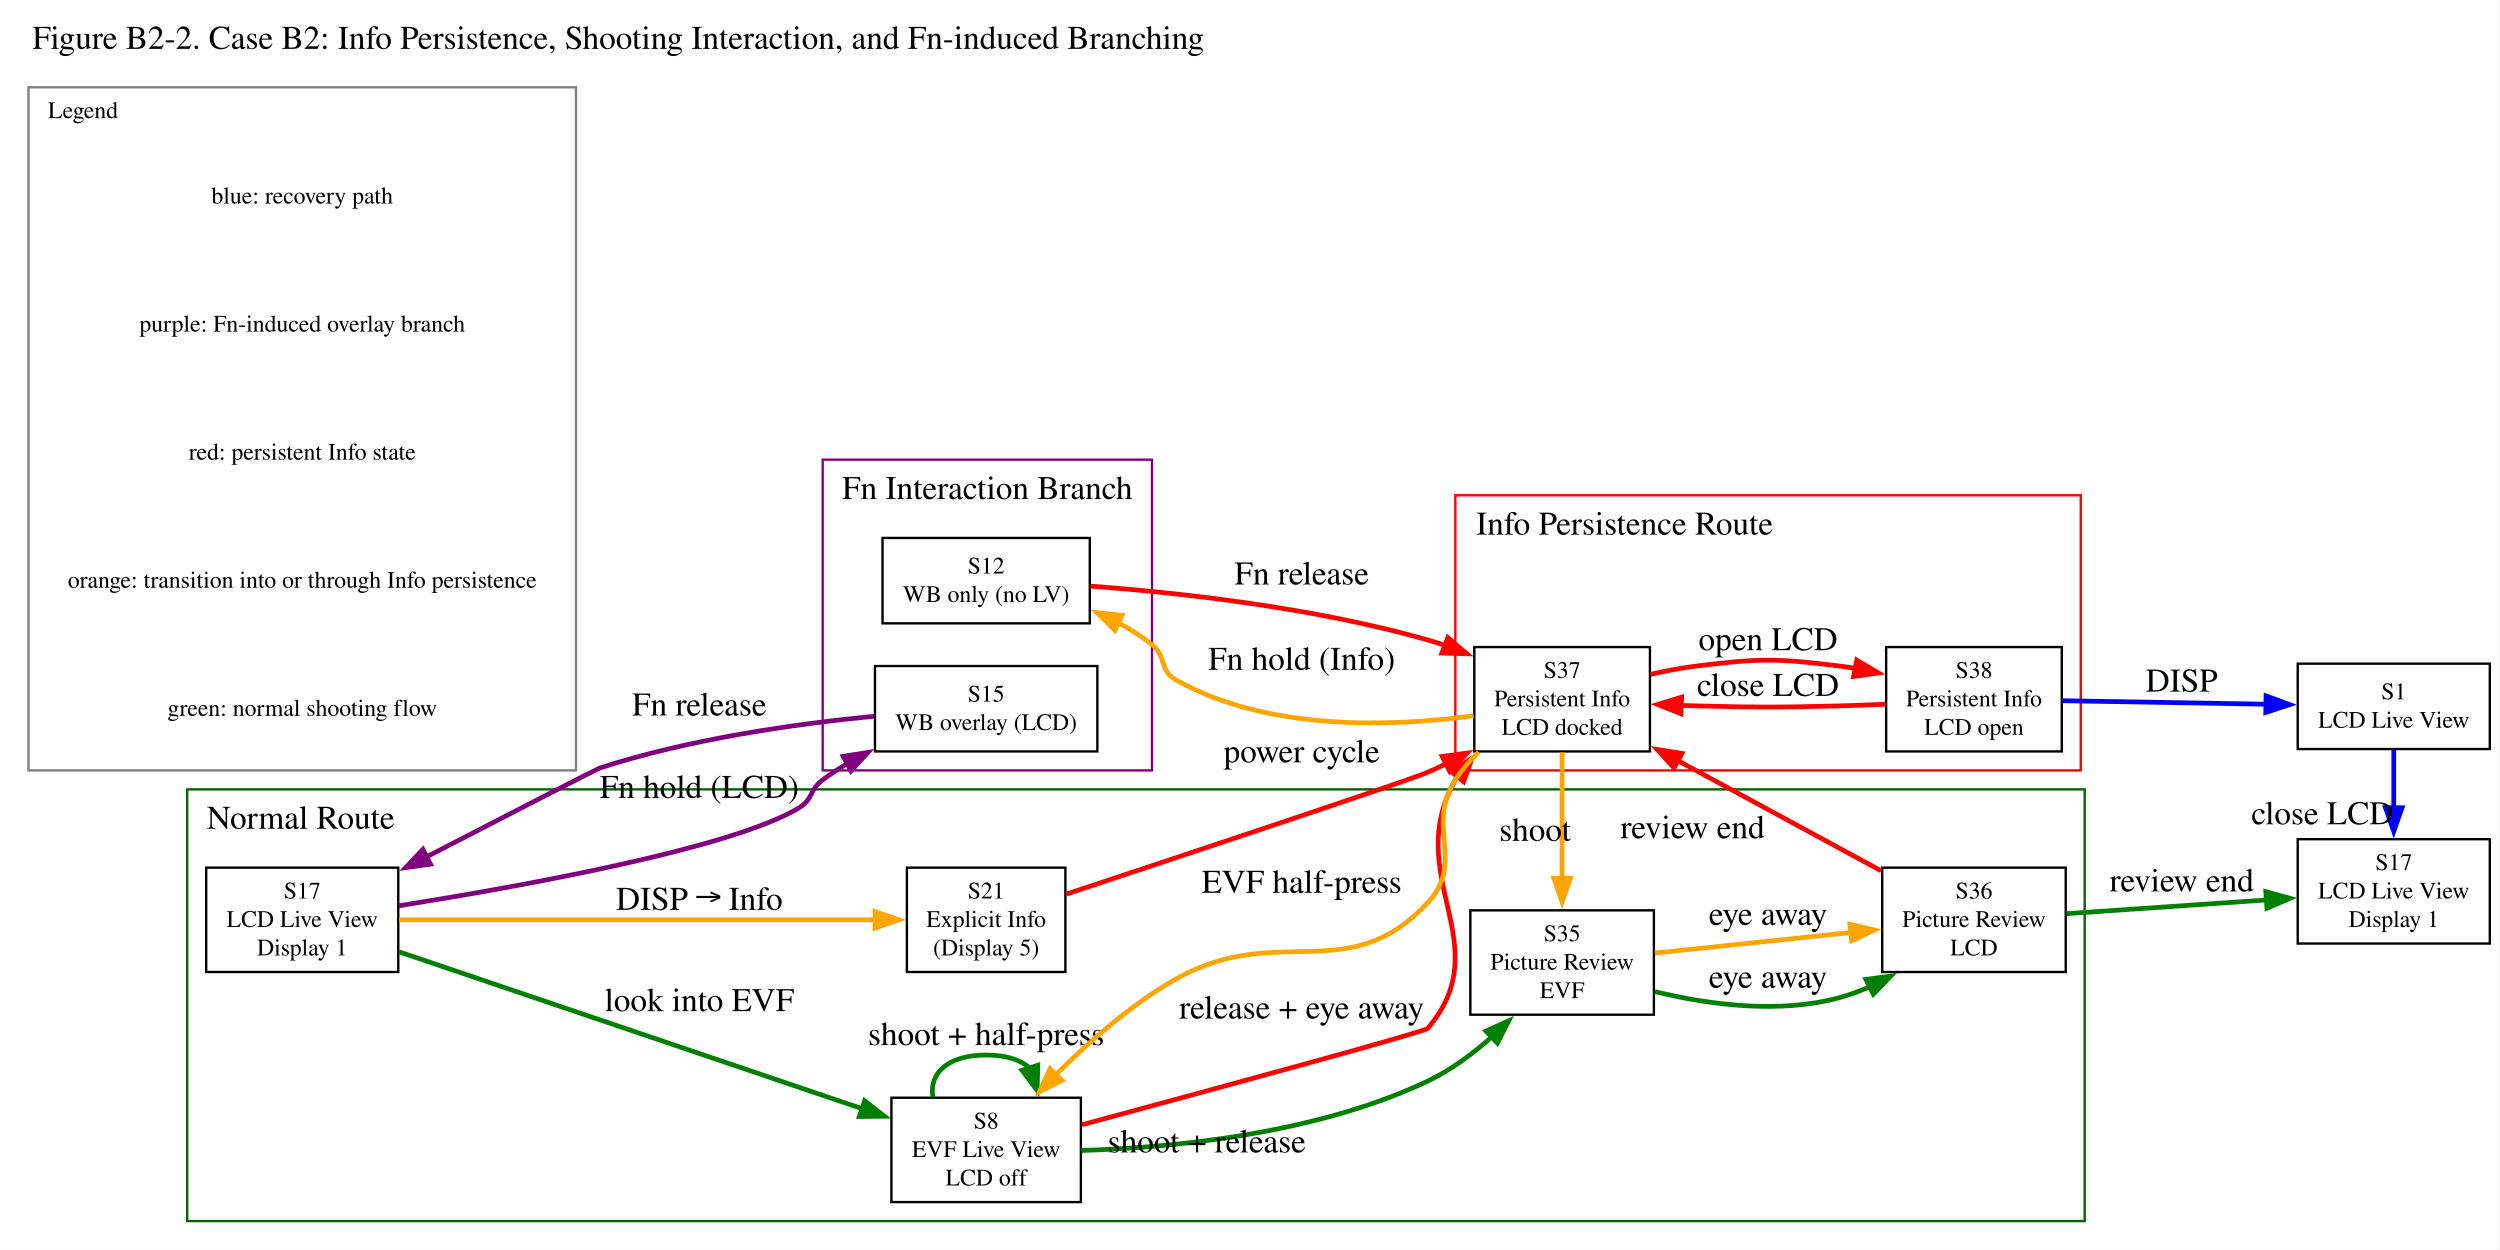
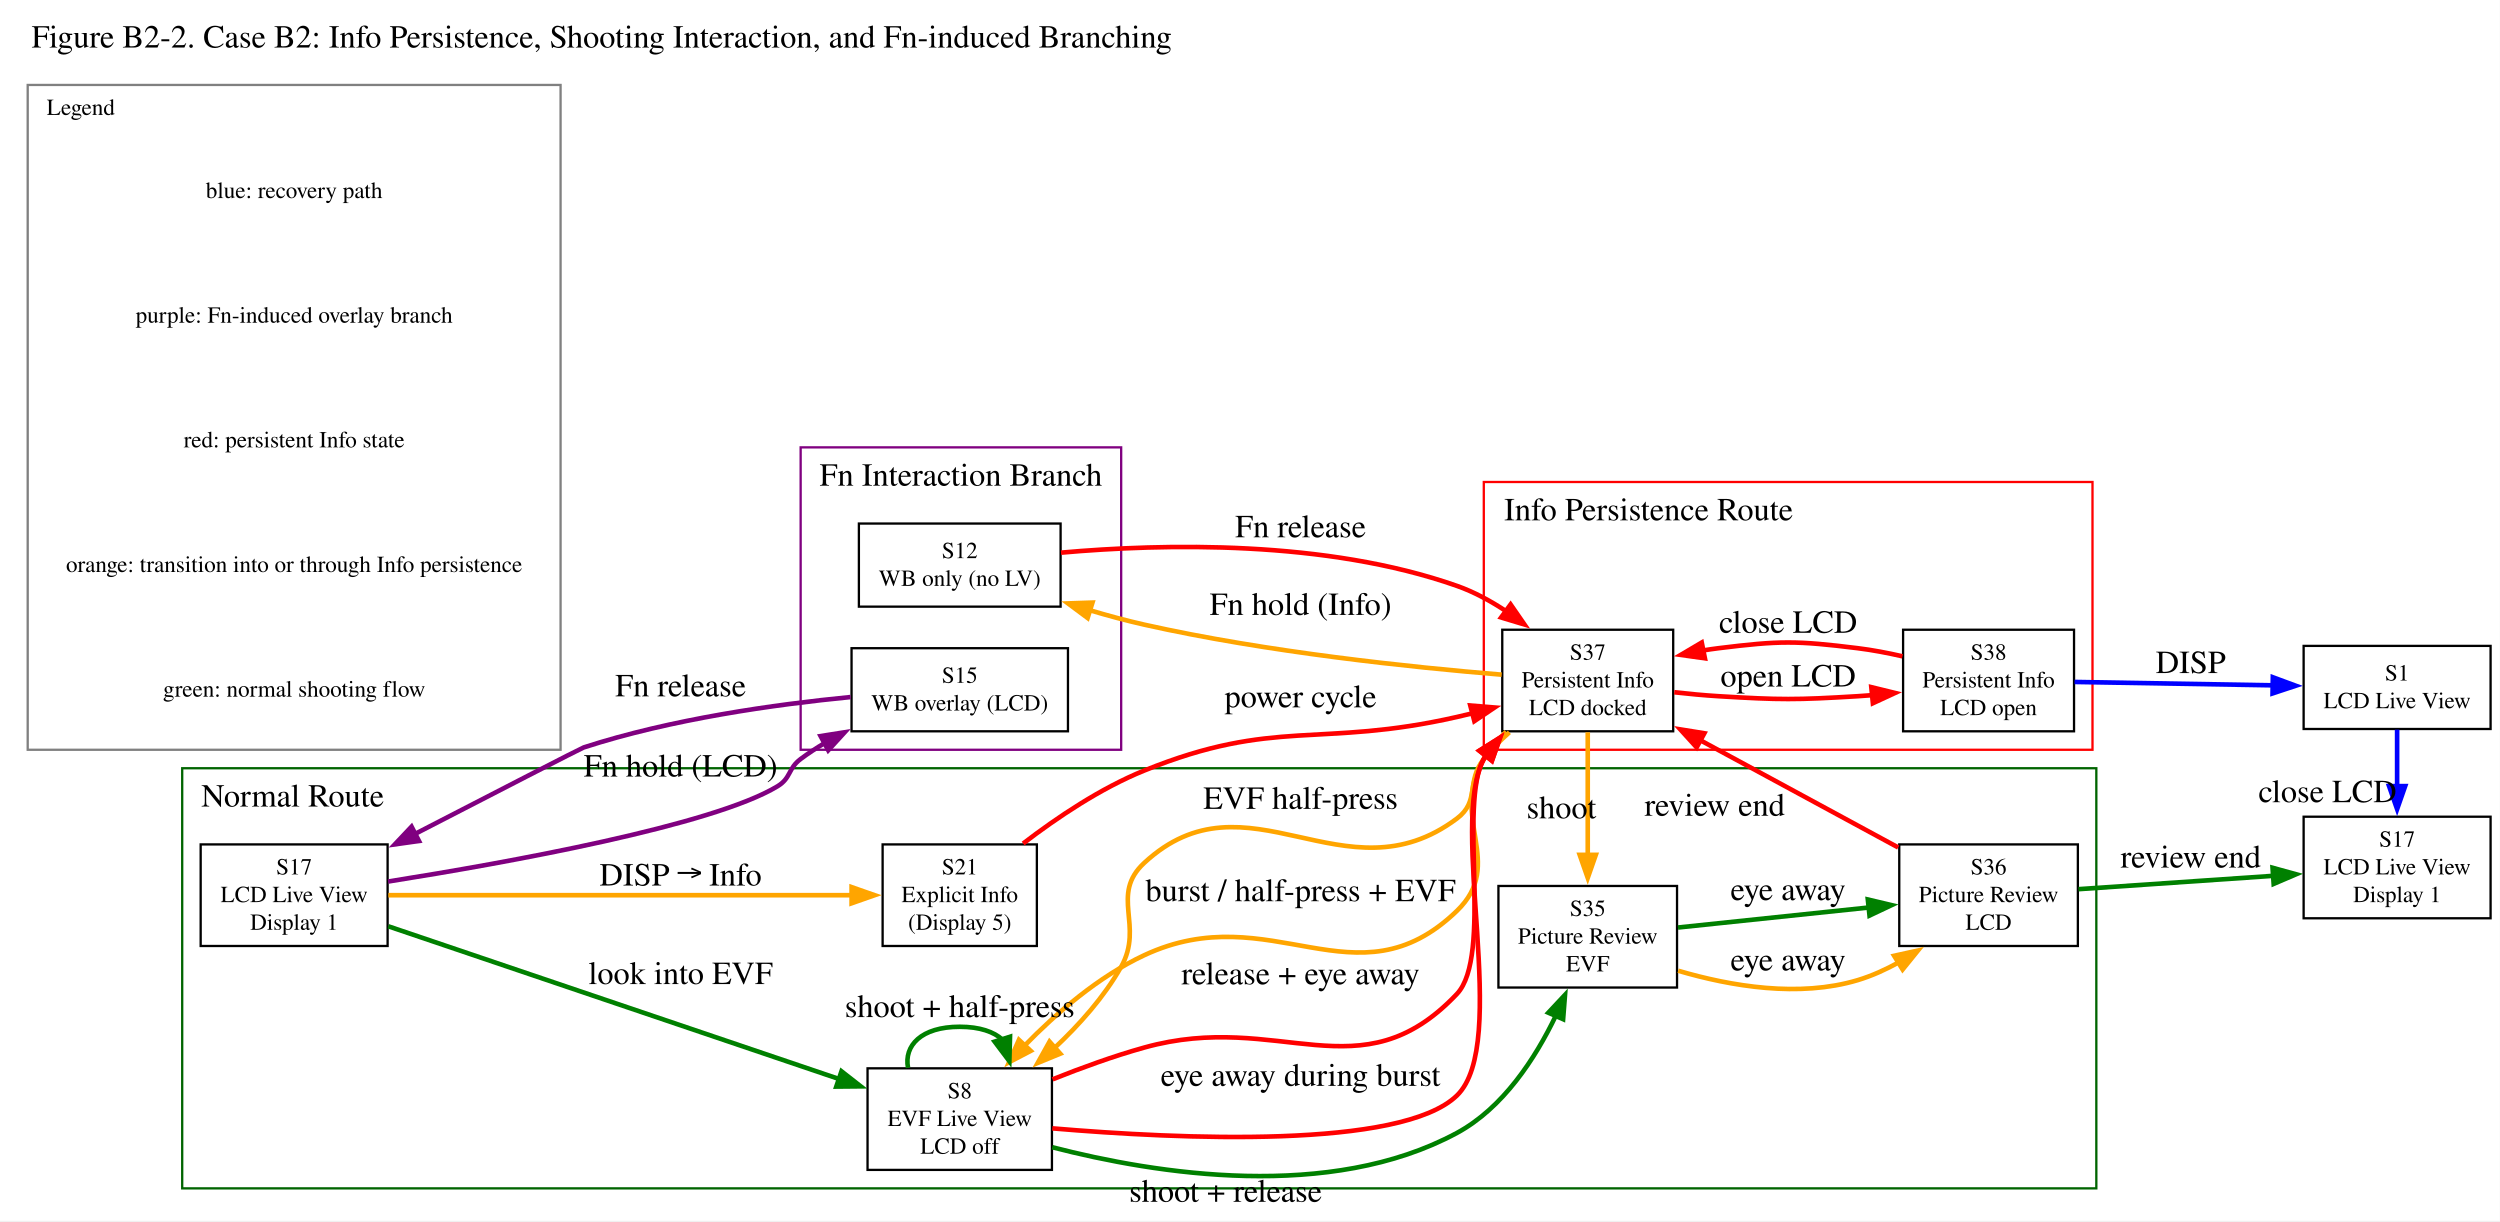
- <svg xmlns="http://www.w3.org/2000/svg" width="1054pt" height="527pt" viewBox="0.00 0.00 1054.00 527.00">
-   <g id="graph0" class="graph" transform="scale(1 1) rotate(0) translate(4 522.8)">
-     <polygon fill="white" stroke="none" points="-4,4 -4,-522.8 1049.7,-522.8 1049.7,4 -4,4" />
-     <text xml:space="preserve" text-anchor="middle" x="256.65" y="-502.2" font-family="Times,serif" font-size="14.00">Figure B2-2. Case B2: Info Persistence, Shooting Interaction, and Fn-induced Branching</text>
+ <svg xmlns="http://www.w3.org/2000/svg" width="1083pt" height="529pt" viewBox="0.00 0.00 1083.00 529.00">
+   <g id="graph0" class="graph" transform="scale(1 1) rotate(0) translate(4 524.82)">
+     <polygon fill="white" stroke="none" points="-4,4 -4,-524.82 1078.92,-524.82 1078.92,4 -4,4" />
+     <text xml:space="preserve" text-anchor="middle" x="256.65" y="-504.22" font-family="Times,serif" font-size="14.00">Figure B2-2. Case B2: Info Persistence, Shooting Interaction, and Fn-induced Branching</text>
    <g id="clust2" class="cluster">
-       <polygon fill="none" stroke="darkgreen" points="74.93,-8 74.93,-190 874.91,-190 874.91,-8 74.93,-8" />
-       <text xml:space="preserve" text-anchor="middle" x="122.78" y="-173.4" font-family="Times,serif" font-size="14.00">Normal Route</text>
+       <polygon fill="none" stroke="darkgreen" points="74.93,-10.02 74.93,-192.02 904.13,-192.02 904.13,-10.02 74.93,-10.02" />
+       <text xml:space="preserve" text-anchor="middle" x="122.78" y="-175.42" font-family="Times,serif" font-size="14.00">Normal Route</text>
    </g>
    <g id="clust3" class="cluster">
-       <polygon fill="none" stroke="red" points="609.57,-198 609.57,-314 873.25,-314 873.25,-198 609.57,-198" />
-       <text xml:space="preserve" text-anchor="middle" x="680.94" y="-297.4" font-family="Times,serif" font-size="14.00">Info Persistence Route</text>
+       <polygon fill="none" stroke="red" points="638.78,-200.02 638.78,-316.02 902.47,-316.02 902.47,-200.02 638.78,-200.02" />
+       <text xml:space="preserve" text-anchor="middle" x="710.16" y="-299.42" font-family="Times,serif" font-size="14.00">Info Persistence Route</text>
    </g>
    <g id="clust4" class="cluster">
-       <polygon fill="none" stroke="purple" points="342.84,-198 342.84,-329 481.69,-329 481.69,-198 342.84,-198" />
-       <text xml:space="preserve" text-anchor="middle" x="412.26" y="-312.4" font-family="Times,serif" font-size="14.00">Fn Interaction Branch</text>
+       <polygon fill="none" stroke="purple" points="342.84,-200.02 342.84,-331.02 481.69,-331.02 481.69,-200.02 342.84,-200.02" />
+       <text xml:space="preserve" text-anchor="middle" x="412.26" y="-314.42" font-family="Times,serif" font-size="14.00">Fn Interaction Branch</text>
    </g>
    <g id="clust6" class="cluster">
-       <polygon fill="none" stroke="gray" points="8,-198 8,-486 238.84,-486 238.84,-198 8,-198" />
-       <text xml:space="preserve" text-anchor="middle" x="30.99" y="-473" font-family="Times,serif" font-size="10.00">Legend</text>
+       <polygon fill="none" stroke="gray" points="8,-200.02 8,-488.02 238.84,-488.02 238.84,-200.02 8,-200.02" />
+       <text xml:space="preserve" text-anchor="middle" x="30.99" y="-475.02" font-family="Times,serif" font-size="10.00">Legend</text>
    </g>
    <g id="node1" class="node">
-       <polygon fill="none" stroke="black" points="458.64,-242 364.89,-242 364.89,-206 458.64,-206 458.64,-242" />
-       <text xml:space="preserve" text-anchor="middle" x="411.76" y="-227" font-family="Times,serif" font-size="10.00">S15</text>
-       <text xml:space="preserve" text-anchor="middle" x="411.76" y="-215" font-family="Times,serif" font-size="10.00">WB overlay (LCD)</text>
+       <polygon fill="none" stroke="black" points="458.64,-244.02 364.89,-244.02 364.89,-208.02 458.64,-208.02 458.64,-244.02" />
+       <text xml:space="preserve" text-anchor="middle" x="411.76" y="-229.02" font-family="Times,serif" font-size="10.00">S15</text>
+       <text xml:space="preserve" text-anchor="middle" x="411.76" y="-217.02" font-family="Times,serif" font-size="10.00">WB overlay (LCD)</text>
+     </g>
+     <g id="node5" class="node">
+       <polygon fill="none" stroke="black" points="163.91,-159.02 82.93,-159.02 82.93,-115.02 163.91,-115.02 163.91,-159.02" />
+       <text xml:space="preserve" text-anchor="middle" x="123.42" y="-146.02" font-family="Times,serif" font-size="10.00">S17</text>
+       <text xml:space="preserve" text-anchor="middle" x="123.42" y="-134.02" font-family="Times,serif" font-size="10.00">LCD Live View</text>
+       <text xml:space="preserve" text-anchor="middle" x="123.42" y="-122.02" font-family="Times,serif" font-size="10.00">Display 1</text>
+     </g>
+     <g id="edge17" class="edge">
+       <path fill="none" stroke="purple" stroke-width="2" d="M364.48,-222.86C331.59,-219.65 286.71,-213.33 248.84,-201.02 247.81,-200.69 209.43,-180.92 175.57,-163.45" />
+       <polygon fill="purple" stroke="purple" stroke-width="2" points="177.5,-160.51 167.01,-159.03 174.29,-166.73 177.5,-160.51" />
+       <text xml:space="preserve" text-anchor="middle" x="290.84" y="-223.17" font-family="Times,serif" font-size="14.00">Fn release</text>
+     </g>
+     <g id="node2" class="node">
+       <polygon fill="none" stroke="black" points="455.45,-298.02 368.07,-298.02 368.07,-262.02 455.45,-262.02 455.45,-298.02" />
+       <text xml:space="preserve" text-anchor="middle" x="411.76" y="-283.02" font-family="Times,serif" font-size="10.00">S12</text>
+       <text xml:space="preserve" text-anchor="middle" x="411.76" y="-271.02" font-family="Times,serif" font-size="10.00">WB only (no LV)</text>
    </g>
    <g id="node3" class="node">
-       <polygon fill="none" stroke="black" points="163.91,-157 82.93,-157 82.93,-113 163.91,-113 163.91,-157" />
-       <text xml:space="preserve" text-anchor="middle" x="123.42" y="-144" font-family="Times,serif" font-size="10.00">S17</text>
-       <text xml:space="preserve" text-anchor="middle" x="123.42" y="-132" font-family="Times,serif" font-size="10.00">LCD Live View</text>
-       <text xml:space="preserve" text-anchor="middle" x="123.42" y="-120" font-family="Times,serif" font-size="10.00">Display 1</text>
+       <polygon fill="none" stroke="black" points="720.83,-252.02 646.78,-252.02 646.78,-208.02 720.83,-208.02 720.83,-252.02" />
+       <text xml:space="preserve" text-anchor="middle" x="683.81" y="-239.02" font-family="Times,serif" font-size="10.00">S37</text>
+       <text xml:space="preserve" text-anchor="middle" x="683.81" y="-227.02" font-family="Times,serif" font-size="10.00">Persistent Info</text>
+       <text xml:space="preserve" text-anchor="middle" x="683.81" y="-215.02" font-family="Times,serif" font-size="10.00">LCD docked</text>
+     </g>
+     <g id="edge19" class="edge">
+       <path fill="none" stroke="red" stroke-width="2" d="M455.63,-285.41C499.92,-289.35 570.37,-290.99 627.12,-271.02 634.63,-268.38 641.98,-264.36 648.75,-259.85" />
+       <polygon fill="red" stroke="red" stroke-width="2" points="650.39,-262.99 656.42,-254.27 646.27,-257.33 650.39,-262.99" />
+       <text xml:space="preserve" text-anchor="middle" x="559.4" y="-292.07" font-family="Times,serif" font-size="14.00">Fn release</text>
+     </g>
+     <g id="edge18" class="edge">
+       <path fill="none" stroke="orange" stroke-width="2" d="M646.52,-232.55C607.81,-235.73 544.88,-242.28 491.69,-254.22 483.93,-255.97 475.86,-258.15 467.96,-260.51" />
+       <polygon fill="orange" stroke="orange" stroke-width="2" points="467.16,-257.1 458.66,-263.42 469.25,-263.78 467.16,-257.1" />
+       <text xml:space="preserve" text-anchor="middle" x="559.4" y="-258.42" font-family="Times,serif" font-size="14.00">Fn hold (Info)</text>
+     </g>
+     <g id="node4" class="node">
+       <polygon fill="none" stroke="black" points="894.47,-252.02 820.42,-252.02 820.42,-208.02 894.47,-208.02 894.47,-252.02" />
+       <text xml:space="preserve" text-anchor="middle" x="857.44" y="-239.02" font-family="Times,serif" font-size="10.00">S38</text>
+       <text xml:space="preserve" text-anchor="middle" x="857.44" y="-227.02" font-family="Times,serif" font-size="10.00">Persistent Info</text>
+       <text xml:space="preserve" text-anchor="middle" x="857.44" y="-215.02" font-family="Times,serif" font-size="10.00">LCD open</text>
    </g>
    <g id="edge15" class="edge">
-       <path fill="none" stroke="purple" stroke-width="2" d="M364.48,-220.83C331.59,-217.63 286.71,-211.31 248.84,-199 247.81,-198.67 209.43,-178.9 175.57,-161.42" />
-       <polygon fill="purple" stroke="purple" stroke-width="2" points="177.5,-158.48 167.01,-157.01 174.29,-164.7 177.5,-158.48" />
-       <text xml:space="preserve" text-anchor="middle" x="290.84" y="-221.15" font-family="Times,serif" font-size="14.00">Fn release</text>
-     </g>
-     <g id="node2" class="node">
-       <polygon fill="none" stroke="black" points="455.45,-296 368.07,-296 368.07,-260 455.45,-260 455.45,-296" />
-       <text xml:space="preserve" text-anchor="middle" x="411.76" y="-281" font-family="Times,serif" font-size="10.00">S12</text>
-       <text xml:space="preserve" text-anchor="middle" x="411.76" y="-269" font-family="Times,serif" font-size="10.00">WB only (no LV)</text>
+       <path fill="none" stroke="red" stroke-width="2" d="M721.29,-224.93C727.68,-224.22 734.27,-223.6 740.49,-223.22 767.23,-221.6 774.02,-221.6 800.76,-223.22 802.9,-223.35 805.08,-223.51 807.28,-223.69" />
+       <polygon fill="red" stroke="red" stroke-width="2" points="806.65,-227.15 816.95,-224.63 807.33,-220.18 806.65,-227.15" />
+       <text xml:space="preserve" text-anchor="middle" x="770.62" y="-227.42" font-family="Times,serif" font-size="14.00">open LCD</text>
+     </g>
+     <g id="node7" class="node">
+       <polygon fill="none" stroke="black" points="451.7,-62.02 371.82,-62.02 371.82,-18.02 451.7,-18.02 451.7,-62.02" />
+       <text xml:space="preserve" text-anchor="middle" x="411.76" y="-49.02" font-family="Times,serif" font-size="10.00">S8</text>
+       <text xml:space="preserve" text-anchor="middle" x="411.76" y="-37.02" font-family="Times,serif" font-size="10.00">EVF Live View</text>
+       <text xml:space="preserve" text-anchor="middle" x="411.76" y="-25.02" font-family="Times,serif" font-size="10.00">LCD off</text>
+     </g>
+     <g id="edge7" class="edge">
+       <path fill="none" stroke="orange" stroke-width="2" d="M649.87,-207.57C645.84,-203.99 642.02,-200.12 638.78,-196.02 630.98,-186.15 637.19,-177.77 627.12,-170.22 578.49,-133.75 536.31,-192.31 491.69,-151.02 476.65,-137.11 491.74,-123.88 481.69,-106.02 474.33,-92.96 463.56,-80.89 452.71,-70.73" />
+       <polygon fill="orange" stroke="orange" stroke-width="2" points="455.31,-68.36 445.51,-64.34 450.66,-73.59 455.31,-68.36" />
+       <text xml:space="preserve" text-anchor="middle" x="559.4" y="-174.42" font-family="Times,serif" font-size="14.00">EVF half-press</text>
+     </g>
+     <g id="edge10" class="edge">
+       <path fill="none" stroke="orange" stroke-width="2" d="M648.45,-207.85C644.74,-204.27 641.38,-200.32 638.78,-196.02 623.4,-170.62 648.48,-150.86 627.12,-130.22 583.39,-87.99 546.78,-136.74 491.69,-111.02 471.96,-101.82 453.63,-85.99 439.61,-71.61" />
+       <polygon fill="orange" stroke="orange" stroke-width="2" points="442.51,-69.58 433.12,-64.67 437.4,-74.36 442.51,-69.58" />
+       <text xml:space="preserve" text-anchor="middle" x="559.4" y="-134.42" font-family="Times,serif" font-size="14.00">burst / half-press + EVF</text>
    </g>
    <g id="node9" class="node">
-       <polygon fill="none" stroke="black" points="691.61,-250 617.57,-250 617.57,-206 691.61,-206 691.61,-250" />
-       <text xml:space="preserve" text-anchor="middle" x="654.59" y="-237" font-family="Times,serif" font-size="10.00">S37</text>
-       <text xml:space="preserve" text-anchor="middle" x="654.59" y="-225" font-family="Times,serif" font-size="10.00">Persistent Info</text>
-       <text xml:space="preserve" text-anchor="middle" x="654.59" y="-213" font-family="Times,serif" font-size="10.00">LCD docked</text>
-     </g>
-     <g id="edge17" class="edge">
-       <path fill="none" stroke="red" stroke-width="2" d="M455.76,-275.7C493.75,-272.85 550.34,-266.58 597.9,-253 600.31,-252.31 602.75,-251.54 605.19,-250.7" />
-       <polygon fill="red" stroke="red" stroke-width="2" points="606.38,-253.99 614.48,-247.16 603.89,-247.45 606.38,-253.99" />
-       <text xml:space="preserve" text-anchor="middle" x="544.79" y="-276.39" font-family="Times,serif" font-size="14.00">Fn release</text>
+       <polygon fill="none" stroke="black" points="722.49,-141.02 645.12,-141.02 645.12,-97.02 722.49,-97.02 722.49,-141.02" />
+       <text xml:space="preserve" text-anchor="middle" x="683.81" y="-128.02" font-family="Times,serif" font-size="10.00">S35</text>
+       <text xml:space="preserve" text-anchor="middle" x="683.81" y="-116.02" font-family="Times,serif" font-size="10.00">Picture Review</text>
+       <text xml:space="preserve" text-anchor="middle" x="683.81" y="-104.02" font-family="Times,serif" font-size="10.00">EVF</text>
+     </g>
+     <g id="edge11" class="edge">
+       <path fill="none" stroke="orange" stroke-width="2" d="M683.81,-207.59C683.81,-192.33 683.81,-171.82 683.81,-154.37" />
+       <polygon fill="orange" stroke="orange" stroke-width="2" points="687.31,-154.51 683.81,-144.51 680.31,-154.51 687.31,-154.51" />
+       <text xml:space="preserve" text-anchor="middle" x="672.41" y="-170.32" font-family="Times,serif" font-size="14.00">shoot</text>
    </g>
    <g id="edge14" class="edge">
-       <path fill="none" stroke="purple" stroke-width="2" d="M164.14,-140.92C216.38,-149.22 304.84,-165.22 332.84,-182.2 338.72,-185.77 337.33,-189.88 342.84,-194 346.14,-196.47 349.68,-198.79 353.35,-200.96" />
-       <polygon fill="purple" stroke="purple" stroke-width="2" points="351.47,-203.93 361.94,-205.59 354.79,-197.77 351.47,-203.93" />
-       <text xml:space="preserve" text-anchor="middle" x="290.84" y="-186.4" font-family="Times,serif" font-size="14.00">Fn hold (LCD)</text>
-     </g>
-     <g id="node5" class="node">
-       <polygon fill="none" stroke="black" points="451.7,-60 371.82,-60 371.82,-16 451.7,-16 451.7,-60" />
-       <text xml:space="preserve" text-anchor="middle" x="411.76" y="-47" font-family="Times,serif" font-size="10.00">S8</text>
-       <text xml:space="preserve" text-anchor="middle" x="411.76" y="-35" font-family="Times,serif" font-size="10.00">EVF Live View</text>
-       <text xml:space="preserve" text-anchor="middle" x="411.76" y="-23" font-family="Times,serif" font-size="10.00">LCD off</text>
+       <path fill="none" stroke="red" stroke-width="2" d="M820.14,-240.51C813.74,-241.97 807.09,-243.24 800.76,-244.02 774.18,-247.31 767.07,-247.31 740.49,-244.02 738.32,-243.75 736.1,-243.43 733.87,-243.06" />
+       <polygon fill="red" stroke="red" stroke-width="2" points="734.57,-239.63 724.08,-241.11 733.2,-246.49 734.57,-239.63" />
+       <text xml:space="preserve" text-anchor="middle" x="770.62" y="-250.69" font-family="Times,serif" font-size="14.00">close LCD</text>
+     </g>
+     <g id="node11" class="node">
+       <polygon fill="none" stroke="black" points="1074.92,-245.02 993.93,-245.02 993.93,-209.02 1074.92,-209.02 1074.92,-245.02" />
+       <text xml:space="preserve" text-anchor="middle" x="1034.43" y="-230.02" font-family="Times,serif" font-size="10.00">S1</text>
+       <text xml:space="preserve" text-anchor="middle" x="1034.43" y="-218.02" font-family="Times,serif" font-size="10.00">LCD Live View</text>
+     </g>
+     <g id="edge21" class="edge">
+       <path fill="none" stroke="blue" stroke-width="2" d="M894.7,-229.4C919.59,-228.98 953.02,-228.4 980.82,-227.93" />
+       <polygon fill="blue" stroke="blue" stroke-width="2" points="980.59,-231.43 990.53,-227.76 980.47,-224.43 980.59,-231.43" />
+       <text xml:space="preserve" text-anchor="middle" x="945.03" y="-233.25" font-family="Times,serif" font-size="14.00">DISP</text>
+     </g>
+     <g id="edge16" class="edge">
+       <path fill="none" stroke="purple" stroke-width="2" d="M164.14,-142.94C216.38,-151.24 304.84,-167.24 332.84,-184.22 338.72,-187.79 337.33,-191.91 342.84,-196.02 346.14,-198.49 349.68,-200.81 353.35,-202.99" />
+       <polygon fill="purple" stroke="purple" stroke-width="2" points="351.47,-205.95 361.94,-207.61 354.79,-199.79 351.47,-205.95" />
+       <text xml:space="preserve" text-anchor="middle" x="290.84" y="-188.42" font-family="Times,serif" font-size="14.00">Fn hold (LCD)</text>
    </g>
    <g id="edge1" class="edge">
-       <path fill="none" stroke="green" stroke-width="2" d="M164.23,-121.51C215.24,-104.24 303.71,-74.26 359.64,-55.32" />
-       <polygon fill="green" stroke="green" stroke-width="2" points="360.53,-58.71 368.88,-52.19 358.28,-52.08 360.53,-58.71" />
-       <text xml:space="preserve" text-anchor="middle" x="290.84" y="-96.51" font-family="Times,serif" font-size="14.00">look into EVF</text>
+       <path fill="none" stroke="green" stroke-width="2" d="M164.23,-123.54C215.24,-106.26 303.71,-76.29 359.64,-57.34" />
+       <polygon fill="green" stroke="green" stroke-width="2" points="360.53,-60.74 368.88,-54.21 358.28,-54.11 360.53,-60.74" />
+       <text xml:space="preserve" text-anchor="middle" x="290.84" y="-98.53" font-family="Times,serif" font-size="14.00">look into EVF</text>
+     </g>
+     <g id="node8" class="node">
+       <polygon fill="none" stroke="black" points="445.17,-159.02 378.35,-159.02 378.35,-115.02 445.17,-115.02 445.17,-159.02" />
+       <text xml:space="preserve" text-anchor="middle" x="411.76" y="-146.02" font-family="Times,serif" font-size="10.00">S21</text>
+       <text xml:space="preserve" text-anchor="middle" x="411.76" y="-134.02" font-family="Times,serif" font-size="10.00">Explicit Info</text>
+       <text xml:space="preserve" text-anchor="middle" x="411.76" y="-122.02" font-family="Times,serif" font-size="10.00">(Display 5)</text>
+     </g>
+     <g id="edge4" class="edge">
+       <path fill="none" stroke="orange" stroke-width="2" d="M164.23,-137.02C216.9,-137.02 309.53,-137.02 365.02,-137.02" />
+       <polygon fill="orange" stroke="orange" stroke-width="2" points="364.91,-140.52 374.91,-137.02 364.91,-133.52 364.91,-140.52" />
+       <text xml:space="preserve" text-anchor="middle" x="290.84" y="-141.22" font-family="Times,serif" font-size="14.00">DISP → Info</text>
    </g>
    <g id="node6" class="node">
-       <polygon fill="none" stroke="black" points="445.17,-157 378.35,-157 378.35,-113 445.17,-113 445.17,-157" />
-       <text xml:space="preserve" text-anchor="middle" x="411.76" y="-144" font-family="Times,serif" font-size="10.00">S21</text>
-       <text xml:space="preserve" text-anchor="middle" x="411.76" y="-132" font-family="Times,serif" font-size="10.00">Explicit Info</text>
-       <text xml:space="preserve" text-anchor="middle" x="411.76" y="-120" font-family="Times,serif" font-size="10.00">(Display 5)</text>
-     </g>
-     <g id="edge4" class="edge">
-       <path fill="none" stroke="orange" stroke-width="2" d="M164.23,-135C216.9,-135 309.53,-135 365.02,-135" />
-       <polygon fill="orange" stroke="orange" stroke-width="2" points="364.91,-138.5 374.91,-135 364.91,-131.5 364.91,-138.5" />
-       <text xml:space="preserve" text-anchor="middle" x="290.84" y="-139.2" font-family="Times,serif" font-size="14.00">DISP → Info</text>
-     </g>
-     <g id="node4" class="node">
-       <polygon fill="none" stroke="black" points="1045.7,-169 964.72,-169 964.72,-125 1045.7,-125 1045.7,-169" />
-       <text xml:space="preserve" text-anchor="middle" x="1005.21" y="-156" font-family="Times,serif" font-size="10.00">S17</text>
-       <text xml:space="preserve" text-anchor="middle" x="1005.21" y="-144" font-family="Times,serif" font-size="10.00">LCD Live View</text>
-       <text xml:space="preserve" text-anchor="middle" x="1005.21" y="-132" font-family="Times,serif" font-size="10.00">Display 1</text>
+       <polygon fill="none" stroke="black" points="1074.92,-171.02 993.93,-171.02 993.93,-127.02 1074.92,-127.02 1074.92,-171.02" />
+       <text xml:space="preserve" text-anchor="middle" x="1034.43" y="-158.02" font-family="Times,serif" font-size="10.00">S17</text>
+       <text xml:space="preserve" text-anchor="middle" x="1034.43" y="-146.02" font-family="Times,serif" font-size="10.00">LCD Live View</text>
+       <text xml:space="preserve" text-anchor="middle" x="1034.43" y="-134.02" font-family="Times,serif" font-size="10.00">Display 1</text>
    </g>
    <g id="edge8" class="edge">
-       <path fill="none" stroke="green" stroke-width="2" d="M389.36,-60.21C387.53,-69.8 394.99,-78 411.76,-78 420.41,-78 426.58,-75.82 430.28,-72.39" />
-       <polygon fill="green" stroke="green" stroke-width="2" points="433.54,-73.69 433.25,-63.1 426.87,-71.56 433.54,-73.69" />
-       <text xml:space="preserve" text-anchor="middle" x="411.76" y="-82.2" font-family="Times,serif" font-size="14.00">shoot + half-press</text>
-     </g>
-     <g id="node7" class="node">
-       <polygon fill="none" stroke="black" points="693.28,-139 615.9,-139 615.9,-95 693.28,-95 693.28,-139" />
-       <text xml:space="preserve" text-anchor="middle" x="654.59" y="-126" font-family="Times,serif" font-size="10.00">S35</text>
-       <text xml:space="preserve" text-anchor="middle" x="654.59" y="-114" font-family="Times,serif" font-size="10.00">Picture Review</text>
-       <text xml:space="preserve" text-anchor="middle" x="654.59" y="-102" font-family="Times,serif" font-size="10.00">EVF</text>
+       <path fill="none" stroke="red" stroke-width="2" d="M451.97,-57.25C464.48,-62.25 478.5,-67.35 491.69,-71.02 550.51,-87.43 585.15,-49.86 627.12,-94.22 642.77,-110.77 627.6,-176.19 638.78,-196.02 639.08,-196.55 639.39,-197.07 639.71,-197.58" />
+       <polygon fill="red" stroke="red" stroke-width="2" points="636.87,-199.64 645.87,-205.22 642.31,-195.24 636.87,-199.64" />
+       <text xml:space="preserve" text-anchor="middle" x="559.4" y="-98.42" font-family="Times,serif" font-size="14.00">release + eye away</text>
+     </g>
+     <g id="edge9" class="edge">
+       <path fill="none" stroke="red" stroke-width="2" d="M451.85,-36.02C506.84,-31.33 603.03,-26.9 627.12,-50.22 650.47,-72.83 623.3,-167.44 638.78,-196.02 639.07,-196.55 639.37,-197.08 639.68,-197.6" />
+       <polygon fill="red" stroke="red" stroke-width="2" points="636.81,-199.61 645.76,-205.28 642.3,-195.27 636.81,-199.61" />
+       <text xml:space="preserve" text-anchor="middle" x="559.4" y="-54.42" font-family="Times,serif" font-size="14.00">eye away during burst</text>
+     </g>
+     <g id="edge6" class="edge">
+       <path fill="none" stroke="green" stroke-width="2" d="M389.36,-62.24C387.53,-71.82 394.99,-80.02 411.76,-80.02 420.41,-80.02 426.58,-77.84 430.28,-74.42" />
+       <polygon fill="green" stroke="green" stroke-width="2" points="433.54,-75.71 433.25,-65.12 426.87,-73.59 433.54,-75.71" />
+       <text xml:space="preserve" text-anchor="middle" x="411.76" y="-84.22" font-family="Times,serif" font-size="14.00">shoot + half-press</text>
    </g>
    <g id="edge2" class="edge">
-       <path fill="none" stroke="green" stroke-width="2" d="M451.87,-37.76C490.7,-38.95 551.03,-44.73 597.9,-67 607.67,-71.64 616.96,-78.54 625.07,-85.75" />
-       <polygon fill="green" stroke="green" stroke-width="2" points="622.46,-88.1 632.12,-92.47 627.29,-83.03 622.46,-88.1" />
-       <text xml:space="preserve" text-anchor="middle" x="504.78" y="-36.94" font-family="Times,serif" font-size="14.00">shoot + release</text>
-     </g>
-     <g id="edge7" class="edge">
-       <path fill="none" stroke="red" stroke-width="2" d="M452.15,-48.6C506.15,-63.18 596.69,-87.78 597.9,-89.2 628.31,-124.87 586.61,-153.14 609.57,-194 609.86,-194.53 610.17,-195.05 610.49,-195.56" />
-       <polygon fill="red" stroke="red" stroke-width="2" points="607.64,-197.61 616.64,-203.2 613.1,-193.22 607.64,-197.61" />
-       <text xml:space="preserve" text-anchor="middle" x="544.79" y="-93.4" font-family="Times,serif" font-size="14.00">release + eye away</text>
+       <path fill="none" stroke="green" stroke-width="2" d="M451.83,-27.84C496.97,-16.17 572.09,-4.29 627.12,-34.02 647.11,-44.83 661.08,-66.27 670.03,-84.92" />
+       <polygon fill="green" stroke="green" stroke-width="2" points="666.73,-86.12 673.97,-93.86 673.14,-83.3 666.73,-86.12" />
+       <text xml:space="preserve" text-anchor="middle" x="526.92" y="-4.2" font-family="Times,serif" font-size="14.00">shoot + release</text>
    </g>
    <g id="edge5" class="edge">
-       <path fill="none" stroke="red" stroke-width="2" d="M445.51,-145.83C496.73,-162.8 590.71,-194.03 597.9,-197.2 600.49,-198.34 603.12,-199.56 605.75,-200.83" />
-       <polygon fill="red" stroke="red" stroke-width="2" points="604.02,-203.88 614.52,-205.29 607.19,-197.64 604.02,-203.88" />
-       <text xml:space="preserve" text-anchor="middle" x="544.79" y="-201.4" font-family="Times,serif" font-size="14.00">power cycle</text>
-     </g>
-     <g id="node8" class="node">
-       <polygon fill="none" stroke="black" points="866.91,-157 789.54,-157 789.54,-113 866.91,-113 866.91,-157" />
-       <text xml:space="preserve" text-anchor="middle" x="828.23" y="-144" font-family="Times,serif" font-size="10.00">S36</text>
-       <text xml:space="preserve" text-anchor="middle" x="828.23" y="-132" font-family="Times,serif" font-size="10.00">Picture Review</text>
-       <text xml:space="preserve" text-anchor="middle" x="828.23" y="-120" font-family="Times,serif" font-size="10.00">LCD</text>
-     </g>
-     <g id="edge10" class="edge">
-       <path fill="none" stroke="orange" stroke-width="2" d="M693.68,-120.99C718.01,-123.55 749.85,-126.89 776.34,-129.66" />
-       <polygon fill="orange" stroke="orange" stroke-width="2" points="775.92,-133.14 786.23,-130.7 776.65,-126.18 775.92,-133.14" />
-       <text xml:space="preserve" text-anchor="middle" x="741.41" y="-132.86" font-family="Times,serif" font-size="14.00">eye away</text>
-     </g>
-     <g id="edge18" class="edge">
-       <path fill="none" stroke="green" stroke-width="2" d="M693.71,-104.73C716.58,-99.19 746.09,-95.26 771.54,-102.2 775.84,-103.37 780.14,-104.97 784.35,-106.83" />
-       <polygon fill="green" stroke="green" stroke-width="2" points="782.65,-109.89 793.15,-111.28 785.81,-103.65 782.65,-109.89" />
-       <text xml:space="preserve" text-anchor="middle" x="741.41" y="-106.4" font-family="Times,serif" font-size="14.00">eye away</text>
+       <path fill="none" stroke="red" stroke-width="2" d="M439.21,-159.4C453.8,-170.59 472.76,-183.36 491.69,-191.02 548.29,-213.95 567.56,-200.71 627.12,-214.22 629.37,-214.74 631.67,-215.28 633.99,-215.85" />
+       <polygon fill="red" stroke="red" stroke-width="2" points="632.92,-219.19 643.48,-218.33 634.68,-212.42 632.92,-219.19" />
+       <text xml:space="preserve" text-anchor="middle" x="559.4" y="-218.42" font-family="Times,serif" font-size="14.00">power cycle</text>
+     </g>
+     <g id="node10" class="node">
+       <polygon fill="none" stroke="black" points="896.13,-159.02 818.76,-159.02 818.76,-115.02 896.13,-115.02 896.13,-159.02" />
+       <text xml:space="preserve" text-anchor="middle" x="857.44" y="-146.02" font-family="Times,serif" font-size="10.00">S36</text>
+       <text xml:space="preserve" text-anchor="middle" x="857.44" y="-134.02" font-family="Times,serif" font-size="10.00">Picture Review</text>
+       <text xml:space="preserve" text-anchor="middle" x="857.44" y="-122.02" font-family="Times,serif" font-size="10.00">LCD</text>
+     </g>
+     <g id="edge12" class="edge">
+       <path fill="none" stroke="orange" stroke-width="2" d="M722.97,-104.3C745.86,-97.56 775.37,-92.59 800.76,-100.22 806.91,-102.07 813.01,-104.85 818.79,-108.06" />
+       <polygon fill="orange" stroke="orange" stroke-width="2" points="816.53,-110.78 826.88,-113.06 820.21,-104.82 816.53,-110.78" />
+       <text xml:space="preserve" text-anchor="middle" x="770.62" y="-104.42" font-family="Times,serif" font-size="14.00">eye away</text>
+     </g>
+     <g id="edge20" class="edge">
+       <path fill="none" stroke="green" stroke-width="2" d="M722.9,-123.02C747.23,-125.57 779.07,-128.91 805.55,-131.69" />
+       <polygon fill="green" stroke="green" stroke-width="2" points="805.14,-135.16 815.45,-132.72 805.87,-128.2 805.14,-135.16" />
+       <text xml:space="preserve" text-anchor="middle" x="770.62" y="-134.89" font-family="Times,serif" font-size="14.00">eye away</text>
+     </g>
+     <g id="edge13" class="edge">
+       <path fill="none" stroke="red" stroke-width="2" d="M818.31,-157.69C792.96,-171.42 759.48,-189.56 732.38,-204.24" />
+       <polygon fill="red" stroke="red" stroke-width="2" points="730.99,-201.02 723.87,-208.86 734.33,-207.17 730.99,-201.02" />
+       <text xml:space="preserve" text-anchor="middle" x="738.79" y="-171.43" font-family="Times,serif" font-size="14.00">review end</text>
    </g>
    <g id="edge3" class="edge">
-       <path fill="none" stroke="green" stroke-width="2" d="M867.2,-137.6C891.9,-139.3 924.46,-141.53 951.64,-143.39" />
-       <polygon fill="green" stroke="green" stroke-width="2" points="951.26,-146.88 961.47,-144.07 951.74,-139.89 951.26,-146.88" />
-       <text xml:space="preserve" text-anchor="middle" x="915.81" y="-146.98" font-family="Times,serif" font-size="14.00">review end</text>
-     </g>
-     <g id="edge11" class="edge">
-       <path fill="none" stroke="red" stroke-width="2" d="M789.1,-155.66C763.74,-169.4 730.26,-187.54 703.17,-202.22" />
-       <polygon fill="red" stroke="red" stroke-width="2" points="701.78,-198.99 694.65,-206.83 705.11,-205.15 701.78,-198.99" />
-       <text xml:space="preserve" text-anchor="middle" x="709.58" y="-169.4" font-family="Times,serif" font-size="14.00">review end</text>
-     </g>
-     <g id="edge16" class="edge">
-       <path fill="none" stroke="orange" stroke-width="2" d="M617.27,-221.04C582.68,-216.34 530.29,-214.42 491.69,-236.2 484.77,-240.1 487.88,-246.04 481.69,-251 477.28,-254.53 472.35,-257.64 467.22,-260.38" />
-       <polygon fill="orange" stroke="orange" stroke-width="2" points="466.05,-257.06 458.5,-264.49 469.04,-263.39 466.05,-257.06" />
-       <text xml:space="preserve" text-anchor="middle" x="544.79" y="-240.4" font-family="Times,serif" font-size="14.00">Fn hold (Info)</text>
-     </g>
-     <g id="edge6" class="edge">
-       <path fill="none" stroke="orange" stroke-width="2" d="M619.42,-205.71C615.68,-202.15 612.26,-198.23 609.57,-194 596.88,-174.1 613.97,-159.48 597.9,-142.2 564.32,-106.07 534.57,-134.38 491.69,-110 473.08,-99.42 455.22,-83.76 441.2,-69.74" />
-       <polygon fill="orange" stroke="orange" stroke-width="2" points="443.73,-67.31 434.26,-62.55 438.69,-72.17 443.73,-67.31" />
-       <text xml:space="preserve" text-anchor="middle" x="544.79" y="-146.4" font-family="Times,serif" font-size="14.00">EVF half-press</text>
-     </g>
-     <g id="edge9" class="edge">
-       <path fill="none" stroke="orange" stroke-width="2" d="M654.59,-205.57C654.59,-190.31 654.59,-169.79 654.59,-152.35" />
-       <polygon fill="orange" stroke="orange" stroke-width="2" points="658.09,-152.49 654.59,-142.49 651.09,-152.49 658.09,-152.49" />
-       <text xml:space="preserve" text-anchor="middle" x="643.19" y="-168.3" font-family="Times,serif" font-size="14.00">shoot</text>
-     </g>
-     <g id="node10" class="node">
-       <polygon fill="none" stroke="black" points="865.25,-250 791.2,-250 791.2,-206 865.25,-206 865.25,-250" />
-       <text xml:space="preserve" text-anchor="middle" x="828.23" y="-237" font-family="Times,serif" font-size="10.00">S38</text>
-       <text xml:space="preserve" text-anchor="middle" x="828.23" y="-225" font-family="Times,serif" font-size="10.00">Persistent Info</text>
-       <text xml:space="preserve" text-anchor="middle" x="828.23" y="-213" font-family="Times,serif" font-size="10.00">LCD open</text>
-     </g>
-     <g id="edge13" class="edge">
-       <path fill="none" stroke="red" stroke-width="2" d="M691.89,-238.49C698.3,-239.95 704.94,-241.22 711.28,-242 737.86,-245.29 744.96,-245.29 771.54,-242 773.72,-241.73 775.93,-241.4 778.16,-241.03" />
-       <polygon fill="red" stroke="red" stroke-width="2" points="778.83,-244.47 787.96,-239.08 777.47,-237.6 778.83,-244.47" />
-       <text xml:space="preserve" text-anchor="middle" x="741.41" y="-248.67" font-family="Times,serif" font-size="14.00">open LCD</text>
-     </g>
-     <g id="edge12" class="edge">
-       <path fill="none" stroke="red" stroke-width="2" d="M790.99,-225.91C784.52,-225.62 777.83,-225.36 771.54,-225.2 744.76,-224.53 738.05,-224.53 711.28,-225.2 709.11,-225.25 706.9,-225.32 704.67,-225.4" />
-       <polygon fill="red" stroke="red" stroke-width="2" points="704.7,-221.89 694.85,-225.79 704.98,-228.89 704.7,-221.89" />
-       <text xml:space="preserve" text-anchor="middle" x="741.41" y="-229.4" font-family="Times,serif" font-size="14.00">close LCD</text>
-     </g>
-     <g id="node11" class="node">
-       <polygon fill="none" stroke="black" points="1045.7,-243 964.72,-243 964.72,-207 1045.7,-207 1045.7,-243" />
-       <text xml:space="preserve" text-anchor="middle" x="1005.21" y="-228" font-family="Times,serif" font-size="10.00">S1</text>
-       <text xml:space="preserve" text-anchor="middle" x="1005.21" y="-216" font-family="Times,serif" font-size="10.00">LCD Live View</text>
-     </g>
-     <g id="edge19" class="edge">
-       <path fill="none" stroke="blue" stroke-width="2" d="M865.48,-227.38C890.37,-226.95 923.8,-226.38 951.61,-225.9" />
-       <polygon fill="blue" stroke="blue" stroke-width="2" points="951.37,-229.41 961.31,-225.74 951.25,-222.41 951.37,-229.41" />
-       <text xml:space="preserve" text-anchor="middle" x="915.81" y="-231.23" font-family="Times,serif" font-size="14.00">DISP</text>
-     </g>
-     <g id="edge20" class="edge">
-       <path fill="none" stroke="blue" stroke-width="2" d="M1005.21,-206.7C1005.21,-198.51 1005.21,-190.31 1005.21,-182.12" />
-       <polygon fill="blue" stroke="blue" stroke-width="2" points="1008.71,-182.27 1005.21,-172.27 1001.71,-182.27 1008.71,-182.27" />
-       <text xml:space="preserve" text-anchor="middle" x="975.08" y="-175.28" font-family="Times,serif" font-size="14.00">close LCD</text>
+       <path fill="none" stroke="green" stroke-width="2" d="M896.41,-139.63C921.12,-141.32 953.68,-143.55 980.86,-145.42" />
+       <polygon fill="green" stroke="green" stroke-width="2" points="980.47,-148.9 990.69,-146.09 980.95,-141.92 980.47,-148.9" />
+       <text xml:space="preserve" text-anchor="middle" x="945.03" y="-149" font-family="Times,serif" font-size="14.00">review end</text>
+     </g>
+     <g id="edge22" class="edge">
+       <path fill="none" stroke="blue" stroke-width="2" d="M1034.43,-208.73C1034.43,-200.53 1034.43,-192.34 1034.43,-184.14" />
+       <polygon fill="blue" stroke="blue" stroke-width="2" points="1037.93,-184.29 1034.43,-174.29 1030.93,-184.29 1037.93,-184.29" />
+       <text xml:space="preserve" text-anchor="middle" x="1004.29" y="-177.31" font-family="Times,serif" font-size="14.00">close LCD</text>
    </g>
    <g id="node12" class="node">
-       <text xml:space="preserve" text-anchor="middle" x="123.42" y="-221" font-family="Times,serif" font-size="10.00">green: normal shooting flow</text>
+       <text xml:space="preserve" text-anchor="middle" x="123.42" y="-223.02" font-family="Times,serif" font-size="10.00">green: normal shooting flow</text>
    </g>
    <g id="node13" class="node">
-       <text xml:space="preserve" text-anchor="middle" x="123.42" y="-275" font-family="Times,serif" font-size="10.00">orange: transition into or through Info persistence</text>
+       <text xml:space="preserve" text-anchor="middle" x="123.42" y="-277.02" font-family="Times,serif" font-size="10.00">orange: transition into or through Info persistence</text>
    </g>
    <g id="node14" class="node">
-       <text xml:space="preserve" text-anchor="middle" x="123.42" y="-329" font-family="Times,serif" font-size="10.00">red: persistent Info state</text>
+       <text xml:space="preserve" text-anchor="middle" x="123.42" y="-331.02" font-family="Times,serif" font-size="10.00">red: persistent Info state</text>
    </g>
    <g id="node15" class="node">
-       <text xml:space="preserve" text-anchor="middle" x="123.42" y="-383" font-family="Times,serif" font-size="10.00">purple: Fn-induced overlay branch</text>
+       <text xml:space="preserve" text-anchor="middle" x="123.42" y="-385.02" font-family="Times,serif" font-size="10.00">purple: Fn-induced overlay branch</text>
    </g>
    <g id="node16" class="node">
-       <text xml:space="preserve" text-anchor="middle" x="123.42" y="-437" font-family="Times,serif" font-size="10.00">blue: recovery path</text>
+       <text xml:space="preserve" text-anchor="middle" x="123.42" y="-439.02" font-family="Times,serif" font-size="10.00">blue: recovery path</text>
    </g>
  </g>
</svg>
